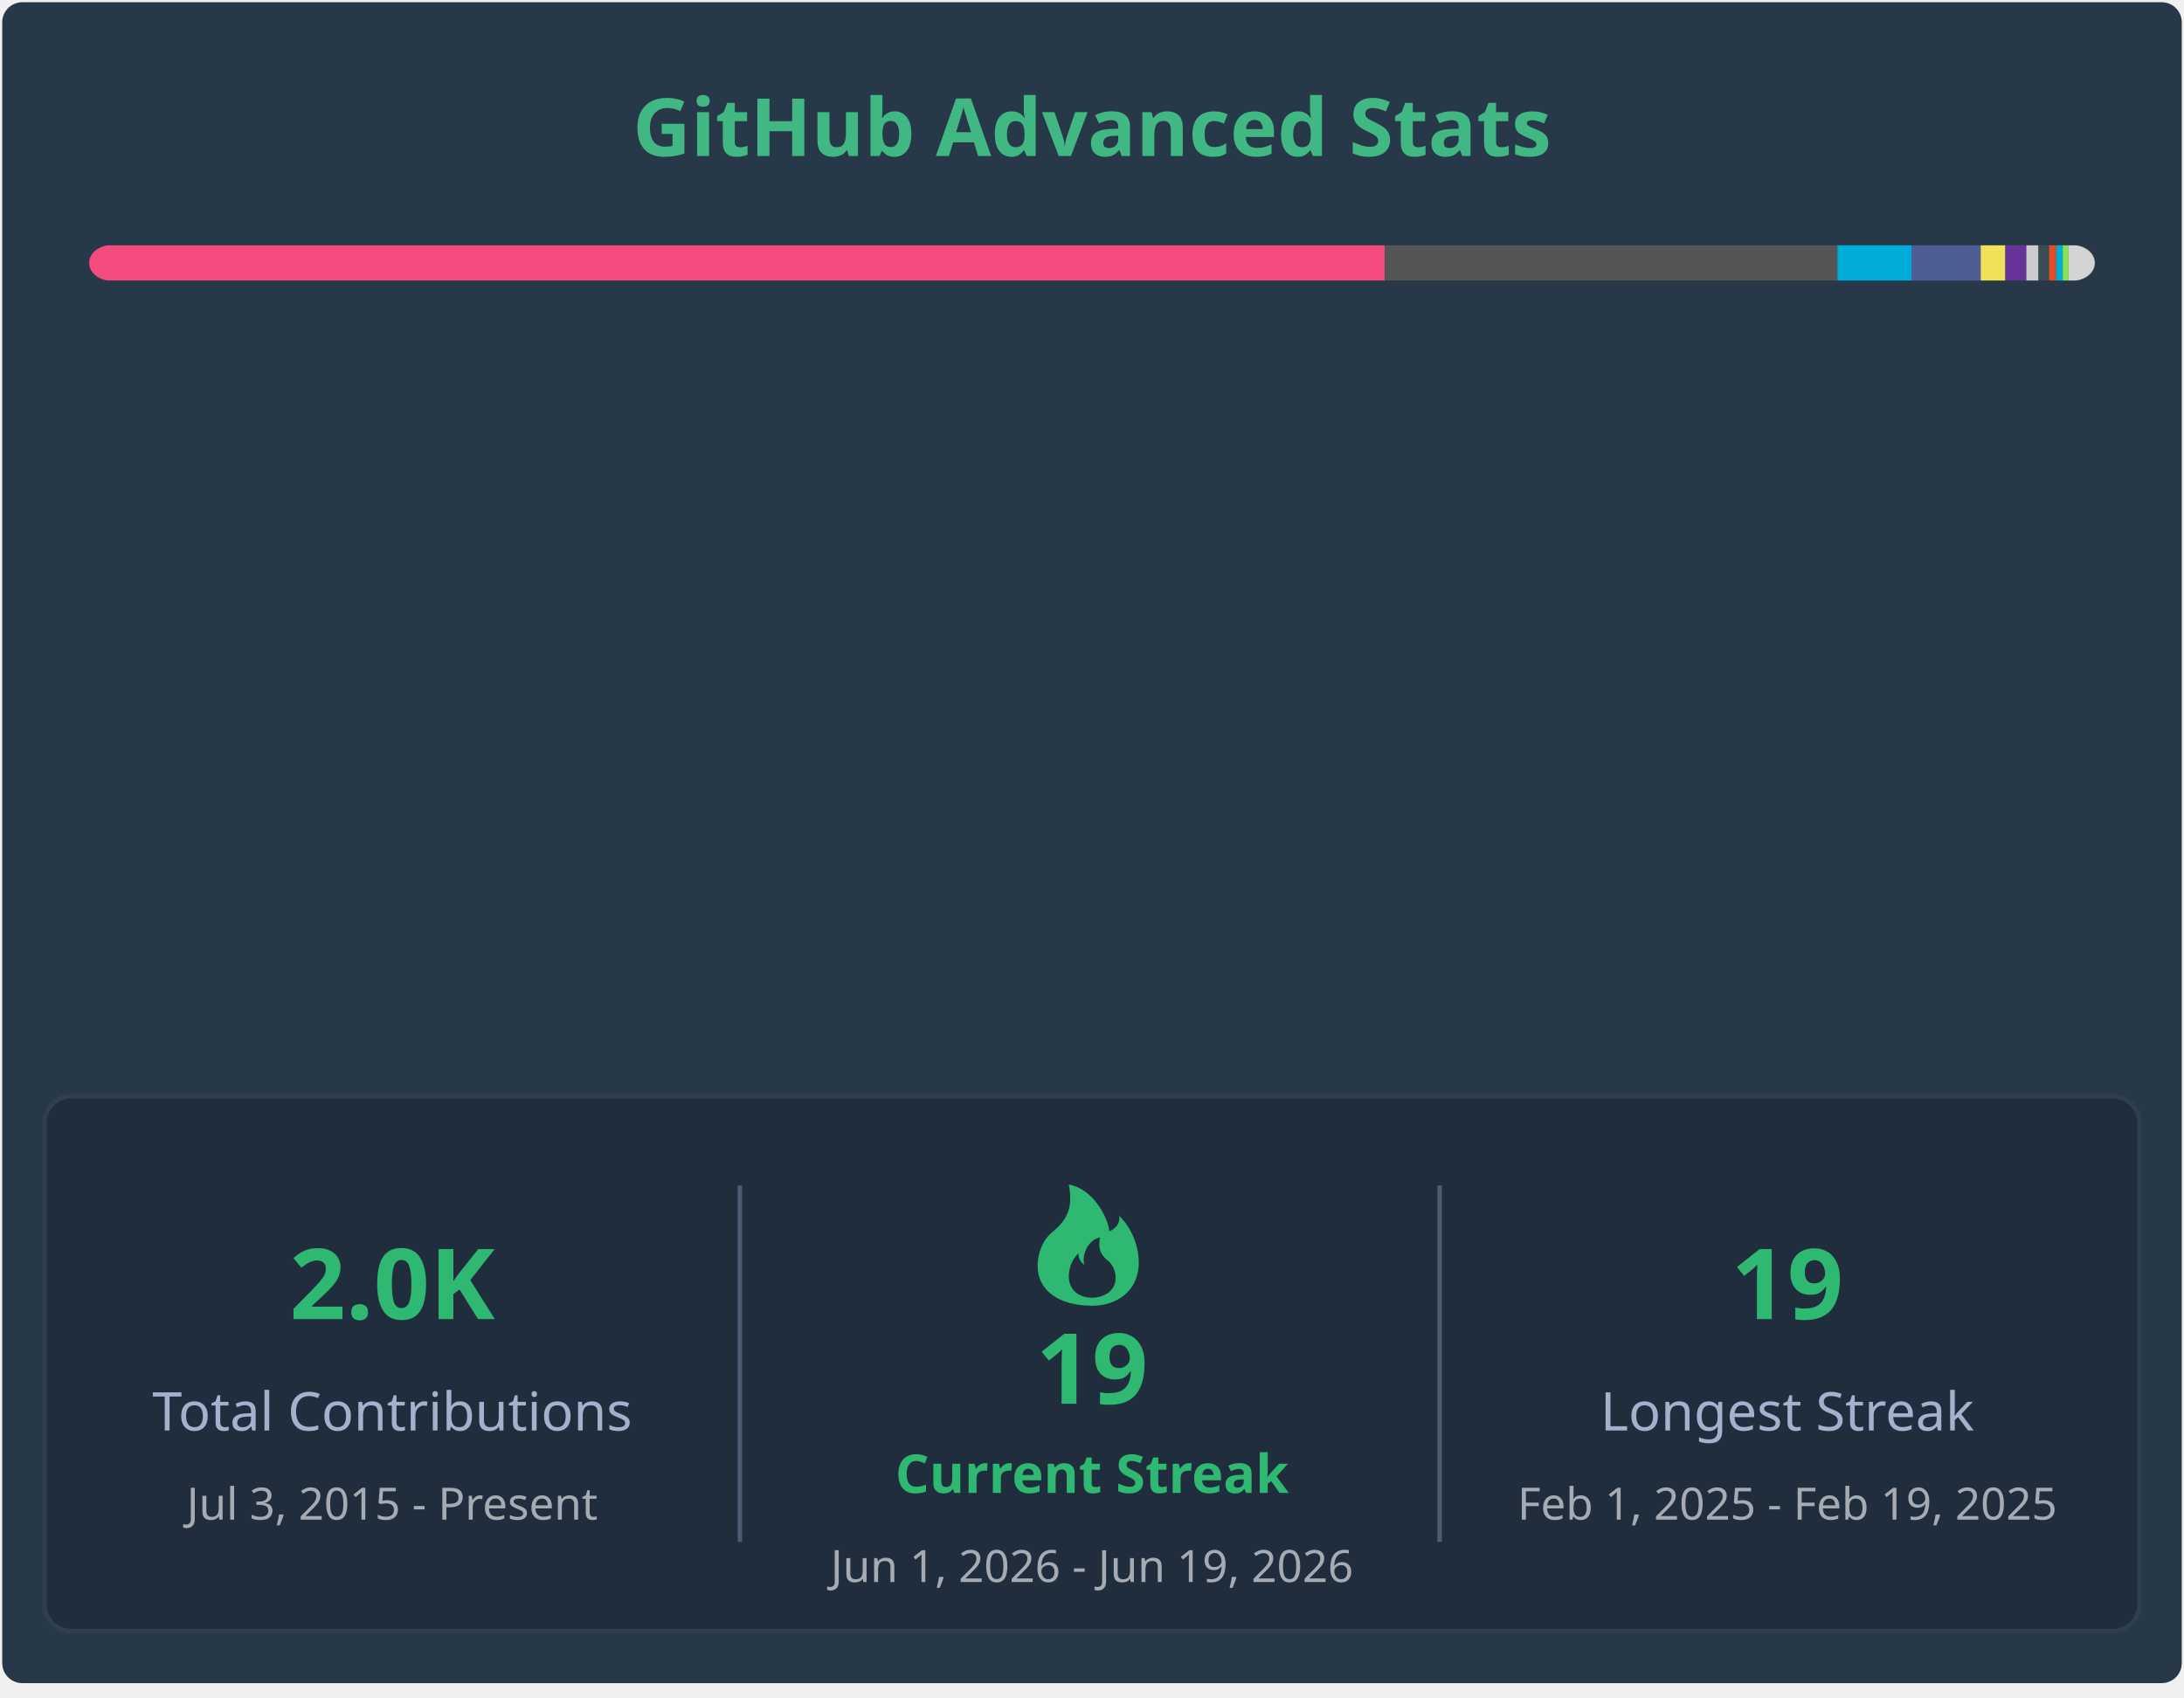
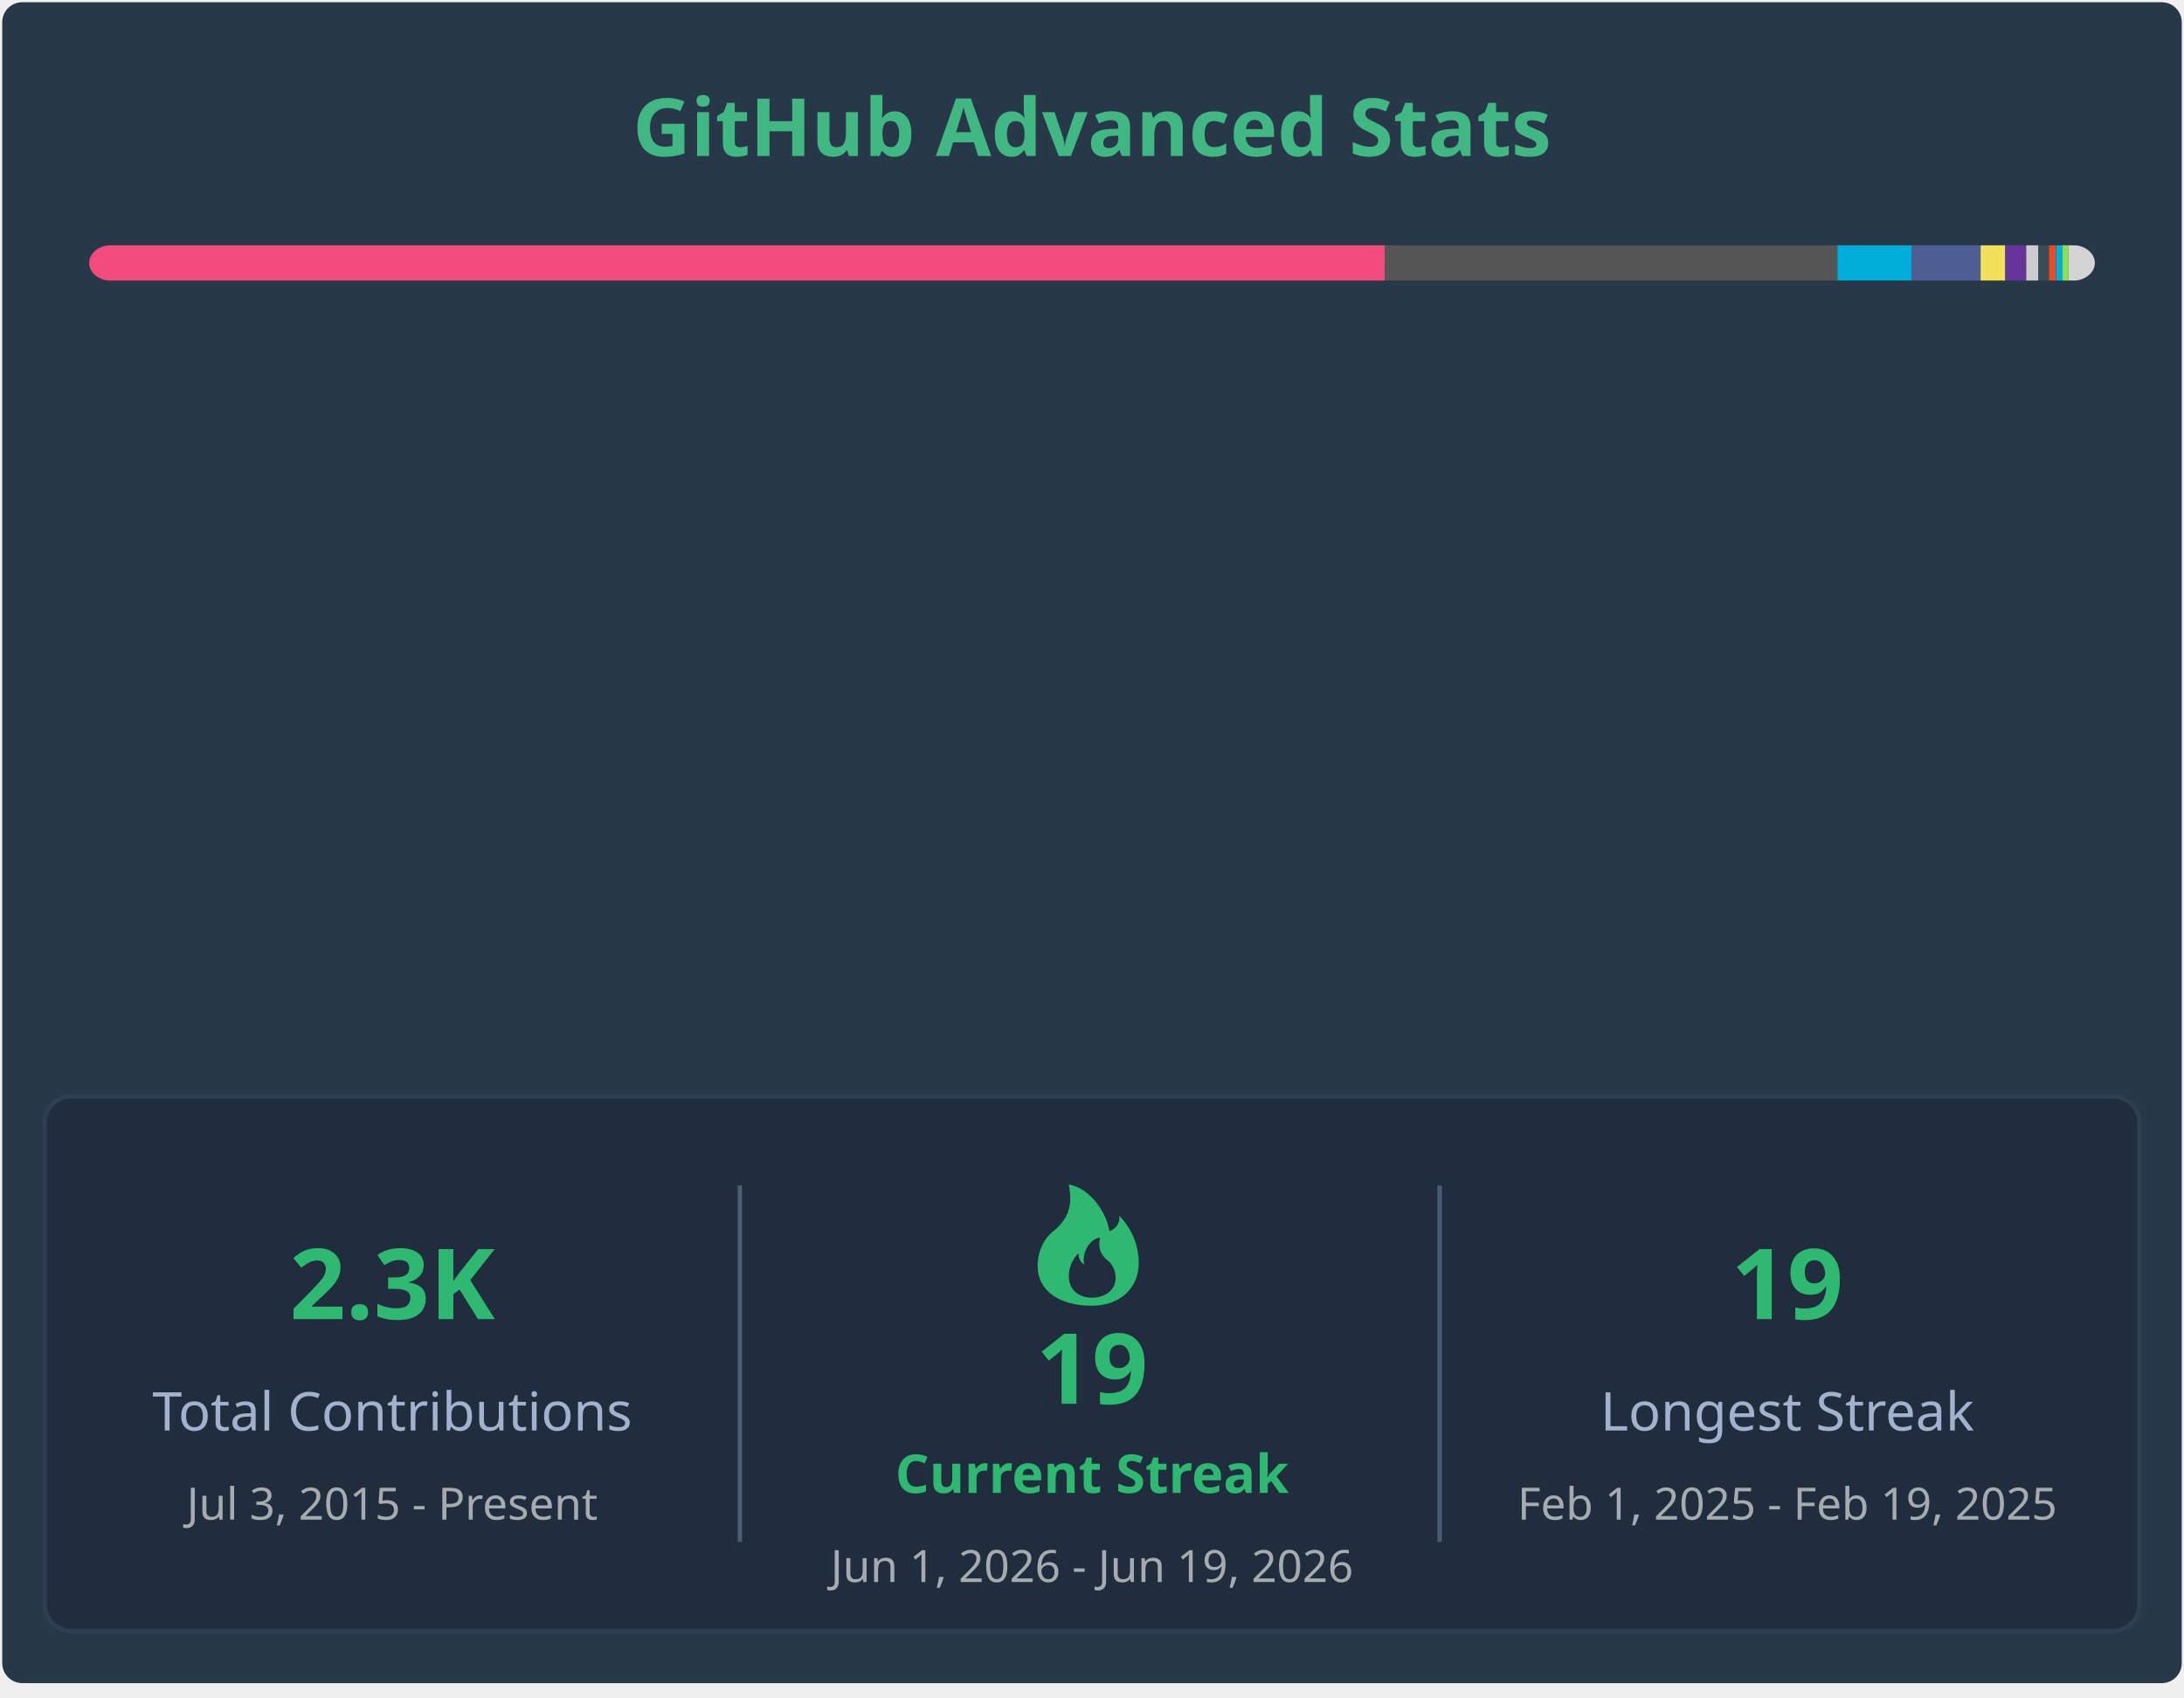
<svg xmlns="http://www.w3.org/2000/svg" width="490" height="381" viewBox="0 0 490 381" fill="none" role="img" aria-labelledby="descId">
  <style>
        .header {
            font: 600 18px 'Segoe UI', Ubuntu, Sans-Serif;
            fill: #41b883;
            animation: fadeInAnimation 0.8s ease-in-out forwards;
        }
        .stat-label {
            font: 600 12px 'Segoe UI', Ubuntu, Sans-Serif;
            fill: #fffefe;
        }
        .stat-value {
            font: 700 12px 'Segoe UI', Ubuntu, Sans-Serif;
            fill: #41b883;
        }
        .lang-name {
            font: 400 11px "Segoe UI", Ubuntu, Sans-Serif;
            fill: #fffefe;
        }
        .stagger {
            opacity: 0;
            animation: fadeInAnimation 0.3s ease-in-out forwards;
        }
        @keyframes fadeInAnimation {
            from { opacity: 0; }
            to { opacity: 1; }
        }
    </style>
  <rect x="0.5" y="0.5" rx="4.5" height="99%" stroke="#e4e2e2" width="489" fill="#273849" stroke-opacity="0" />
  <g transform="translate(245, 35)">
    <text x="0" y="0" class="header" text-anchor="middle">GitHub Advanced Stats</text>
  </g>
  <g transform="translate(20, 55)">
    <mask id="rect-mask">
      <rect x="0" y="0" width="450" height="8" fill="white" rx="5" />
    </mask>
    <rect mask="url(#rect-mask)" x="0" y="0" width="290.694" height="8" fill="#f34b7d" />
    <rect mask="url(#rect-mask)" x="290.694" y="0" width="101.55" height="8" fill="#555555" />
    <rect mask="url(#rect-mask)" x="392.244" y="0" width="16.6" height="8" fill="#00ADD8" />
-     <rect mask="url(#rect-mask)" x="408.844" y="0" width="15.545" height="8" fill="#4F5D95" />
-     <rect mask="url(#rect-mask)" x="424.39" y="0" width="5.533" height="8" fill="#f1e05a" />
-     <rect mask="url(#rect-mask)" x="429.922" y="0" width="4.705" height="8" fill="#663399" />
-     <rect mask="url(#rect-mask)" x="434.627" y="0" width="2.728" height="8" fill="#cccccc" />
-     <rect mask="url(#rect-mask)" x="437.355" y="0" width="2.374" height="8" fill="#384d54" />
-     <rect mask="url(#rect-mask)" x="439.729" y="0" width="1.599" height="8" fill="#e34c26" />
-     <rect mask="url(#rect-mask)" x="441.328" y="0" width="1.455" height="8" fill="#00ADD8" />
-     <rect mask="url(#rect-mask)" x="442.782" y="0" width="1.324" height="8" fill="#89e051" />
-     <rect mask="url(#rect-mask)" x="444.106" y="0" width="5.894" height="8" fill="#d4d4d4" />
+     <rect mask="url(#rect-mask)" x="408.844" y="0" width="15.523" height="8" fill="#4F5D95" />
+     <rect mask="url(#rect-mask)" x="424.368" y="0" width="5.533" height="8" fill="#f1e05a" />
+     <rect mask="url(#rect-mask)" x="429.901" y="0" width="4.705" height="8" fill="#663399" />
+     <rect mask="url(#rect-mask)" x="434.605" y="0" width="2.728" height="8" fill="#cccccc" />
+     <rect mask="url(#rect-mask)" x="437.333" y="0" width="2.374" height="8" fill="#384d54" />
+     <rect mask="url(#rect-mask)" x="439.707" y="0" width="1.599" height="8" fill="#e34c26" />
+     <rect mask="url(#rect-mask)" x="441.306" y="0" width="1.455" height="8" fill="#00ADD8" />
+     <rect mask="url(#rect-mask)" x="442.761" y="0" width="1.324" height="8" fill="#89e051" />
+     <rect mask="url(#rect-mask)" x="444.085" y="0" width="5.915" height="8" fill="#d4d4d4" />
    <g transform="translate(5, 25)">
      <g transform="translate(0, 0)">
        <g transform="translate(0, 0)">
          <g transform="translate(0, 0)" class="stagger" style="animation-delay: 450ms">
            <circle cx="5" cy="6" r="5" fill="#f34b7d" />
            <text x="15" y="10" class="lang-name">C++ 64.60%</text>
          </g>
          <g transform="translate(0, 25)" class="stagger" style="animation-delay: 550ms">
            <circle cx="5" cy="6" r="5" fill="#555555" />
            <text x="15" y="10" class="lang-name">C 22.57%</text>
          </g>
          <g transform="translate(0, 50)" class="stagger" style="animation-delay: 650ms">
            <circle cx="5" cy="6" r="5" fill="#00ADD8" />
            <text x="15" y="10" class="lang-name">Go 3.69%</text>
          </g>
          <g transform="translate(0, 75)" class="stagger" style="animation-delay: 750ms">
            <circle cx="5" cy="6" r="5" fill="#4F5D95" />
            <text x="15" y="10" class="lang-name">PHP 3.45%</text>
          </g>
          <g transform="translate(0, 100)" class="stagger" style="animation-delay: 850ms">
            <circle cx="5" cy="6" r="5" fill="#f1e05a" />
            <text x="15" y="10" class="lang-name">JavaScript 1.23%</text>
          </g>
          <g transform="translate(0, 125)" class="stagger" style="animation-delay: 950ms">
            <circle cx="5" cy="6" r="5" fill="#663399" />
            <text x="15" y="10" class="lang-name">CSS 1.05%</text>
          </g>
        </g>
        <g transform="translate(130, 0)">
          <g transform="translate(0, 0)" class="stagger" style="animation-delay: 450ms">
            <circle cx="5" cy="6" r="5" fill="#cccccc" />
            <text x="15" y="10" class="lang-name">Gettext Catalog 0.61%</text>
          </g>
          <g transform="translate(0, 25)" class="stagger" style="animation-delay: 550ms">
            <circle cx="5" cy="6" r="5" fill="#384d54" />
            <text x="15" y="10" class="lang-name">Dockerfile 0.53%</text>
          </g>
          <g transform="translate(0, 50)" class="stagger" style="animation-delay: 650ms">
            <circle cx="5" cy="6" r="5" fill="#e34c26" />
            <text x="15" y="10" class="lang-name">HTML 0.36%</text>
          </g>
          <g transform="translate(0, 75)" class="stagger" style="animation-delay: 750ms">
            <circle cx="5" cy="6" r="5" fill="#00ADD8" />
            <text x="15" y="10" class="lang-name">Go Template 0.32%</text>
          </g>
          <g transform="translate(0, 100)" class="stagger" style="animation-delay: 850ms">
            <circle cx="5" cy="6" r="5" fill="#89e051" />
            <text x="15" y="10" class="lang-name">Shell 0.29%</text>
          </g>
          <g transform="translate(0, 125)" class="stagger" style="animation-delay: 950ms">
            <circle cx="5" cy="6" r="5" fill="#d4d4d4" />
            <text x="15" y="10" class="lang-name">Others 1.31%</text>
          </g>
        </g>
      </g>
      <g transform="translate(295, 2)">
        <g transform="translate(0, 2)" class="stagger" style="animation-delay: 0ms">
          <text x="0" y="10" class="stat-label">Total Commits:</text>
-           <text x="115" y="10" class="stat-value">739</text>
+           <text x="115" y="10" class="stat-value">952</text>
        </g>
        <g transform="translate(0, 24)" class="stagger" style="animation-delay: 100ms">
          <text x="0" y="10" class="stat-label">Merged PRs:</text>
          <text x="115" y="10" class="stat-value">139</text>
        </g>
        <g transform="translate(0, 46)" class="stagger" style="animation-delay: 200ms">
          <text x="0" y="10" class="stat-label">Code Reviews:</text>
-           <text x="115" y="10" class="stat-value">1</text>
+           <text x="115" y="10" class="stat-value">2</text>
        </g>
        <g transform="translate(0, 68)" class="stagger" style="animation-delay: 300ms">
          <text x="0" y="10" class="stat-label">Total Issues:</text>
          <text x="115" y="10" class="stat-value">108</text>
        </g>
        <g transform="translate(0, 90)" class="stagger" style="animation-delay: 400ms">
          <text x="0" y="10" class="stat-label">Total Stars:</text>
          <text x="115" y="10" class="stat-value">6</text>
        </g>
        <g transform="translate(0, 112)" class="stagger" style="animation-delay: 500ms">
          <text x="0" y="10" class="stat-label">Total Repositories:</text>
          <text x="115" y="10" class="stat-value">14</text>
        </g>
        <g transform="translate(0, 134)" class="stagger" style="animation-delay: 600ms">
          <text x="0" y="10" class="stat-label">Followers:</text>
          <text x="115" y="10" class="stat-value">9</text>
        </g>
      </g>
    </g>
  </g>
  <g transform="translate(10, 246)">
    <rect width="470" height="120" rx="6" fill="#1f2d3d" stroke="#2e3f51" stroke-width="1" />
    <g transform="translate(0, 20)">
      <text x="78" y="30" fill="#2eb872" font-family="Segoe UI, Ubuntu, sans-serif" font-weight="bold" font-size="22px" text-anchor="middle">
-                 2.0K
+                 2.3K
            </text>
      <text x="78" y="55" fill="#a4b1cd" font-family="Segoe UI, Ubuntu, sans-serif" font-size="12px" text-anchor="middle">
                Total Contributions
            </text>
      <text x="78" y="75" fill="#ffffff" opacity="0.6" font-family="Segoe UI, Ubuntu, sans-serif" font-size="10px" text-anchor="middle">
                Jul  3, 2015 - Present
            </text>
    </g>
    <line x1="156" y1="20" x2="156" y2="100" stroke="#4b5d73" stroke-width="1" />
    <g transform="translate(156, 15)">
      <path d="M79,32 C84.8,32 89.5,28.5 89.5,22.3 C89.5,19.7 88.6,15.3 85.1,11.8 C85.5,14.4 82.9,15.3 82.9,15.3 C82.5,11.8 79,5.7 73.8,4.8 C74.4,8.3 74.6,11.8 70.3,15.3 C68.1,17 66.8,20 66.8,23.1 C66.8,28.5 71.5,32 79,32 M79,30.2 C76.1,30.2 73.8,28.5 73.8,25.4 C73.8,24.1 74.2,21.9 76,20.2 C75.8,21.9 77.3,22.8 77.3,22.8 C76.6,20.6 78.2,17.1 80.8,16.7 C80.5,18.4 80.4,20.2 82.6,21.9 C83.7,22.8 84.3,24.3 84.3,25.8 C84.3,28.5 81.9,30.2 79,30.2" fill="#2eb872" />
      <text x="79" y="54" fill="#2eb872" font-family="Segoe UI, Ubuntu, sans-serif" font-weight="bold" font-size="22px" text-anchor="middle">
                19
            </text>
      <text x="79" y="74" fill="#2eb872" font-family="Segoe UI, Ubuntu, sans-serif" font-weight="bold" font-size="12px" text-anchor="middle">
                Current Streak
            </text>
      <text x="79" y="94" fill="#ffffff" opacity="0.6" font-family="Segoe UI, Ubuntu, sans-serif" font-size="10px" text-anchor="middle">
                Jun  1, 2026 - Jun 19, 2026
            </text>
    </g>
    <line x1="313" y1="20" x2="313" y2="100" stroke="#4b5d73" stroke-width="1" />
    <g transform="translate(313, 20)">
      <text x="78" y="30" fill="#2eb872" font-family="Segoe UI, Ubuntu, sans-serif" font-weight="bold" font-size="22px" text-anchor="middle">
                19
            </text>
      <text x="78" y="55" fill="#a4b1cd" font-family="Segoe UI, Ubuntu, sans-serif" font-size="12px" text-anchor="middle">
                Longest Streak
            </text>
      <text x="78" y="75" fill="#ffffff" opacity="0.6" font-family="Segoe UI, Ubuntu, sans-serif" font-size="10px" text-anchor="middle">
                Feb  1, 2025 - Feb 19, 2025
            </text>
    </g>
  </g>
</svg>
